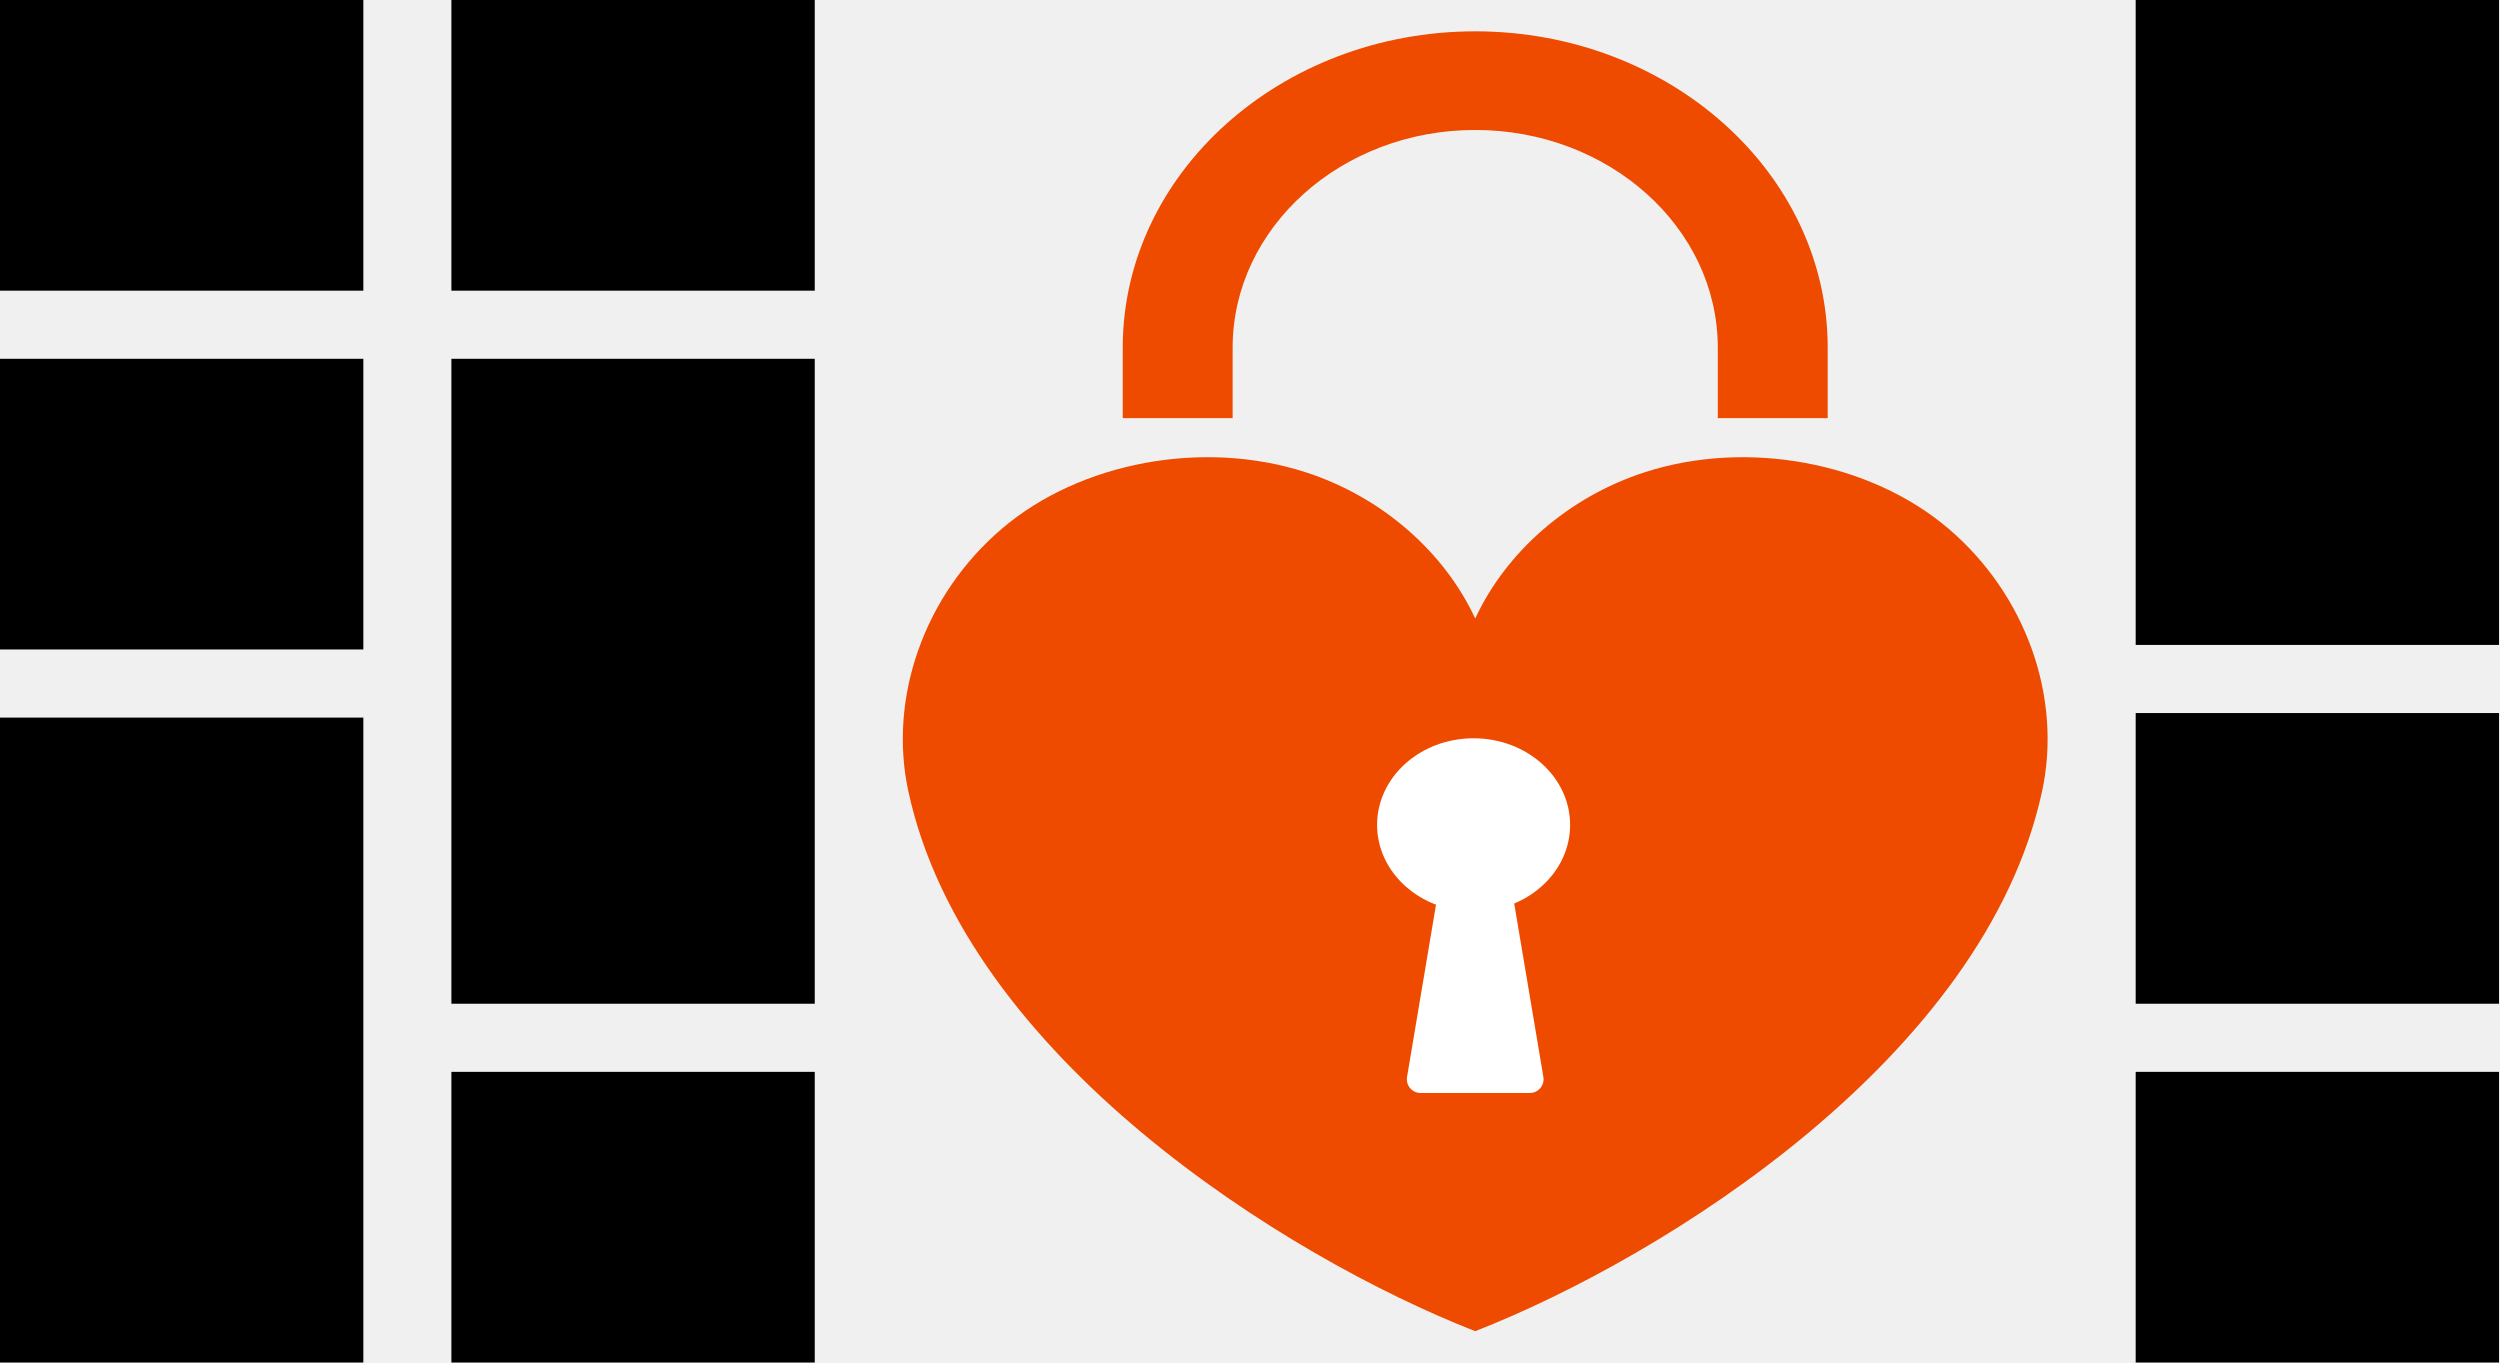
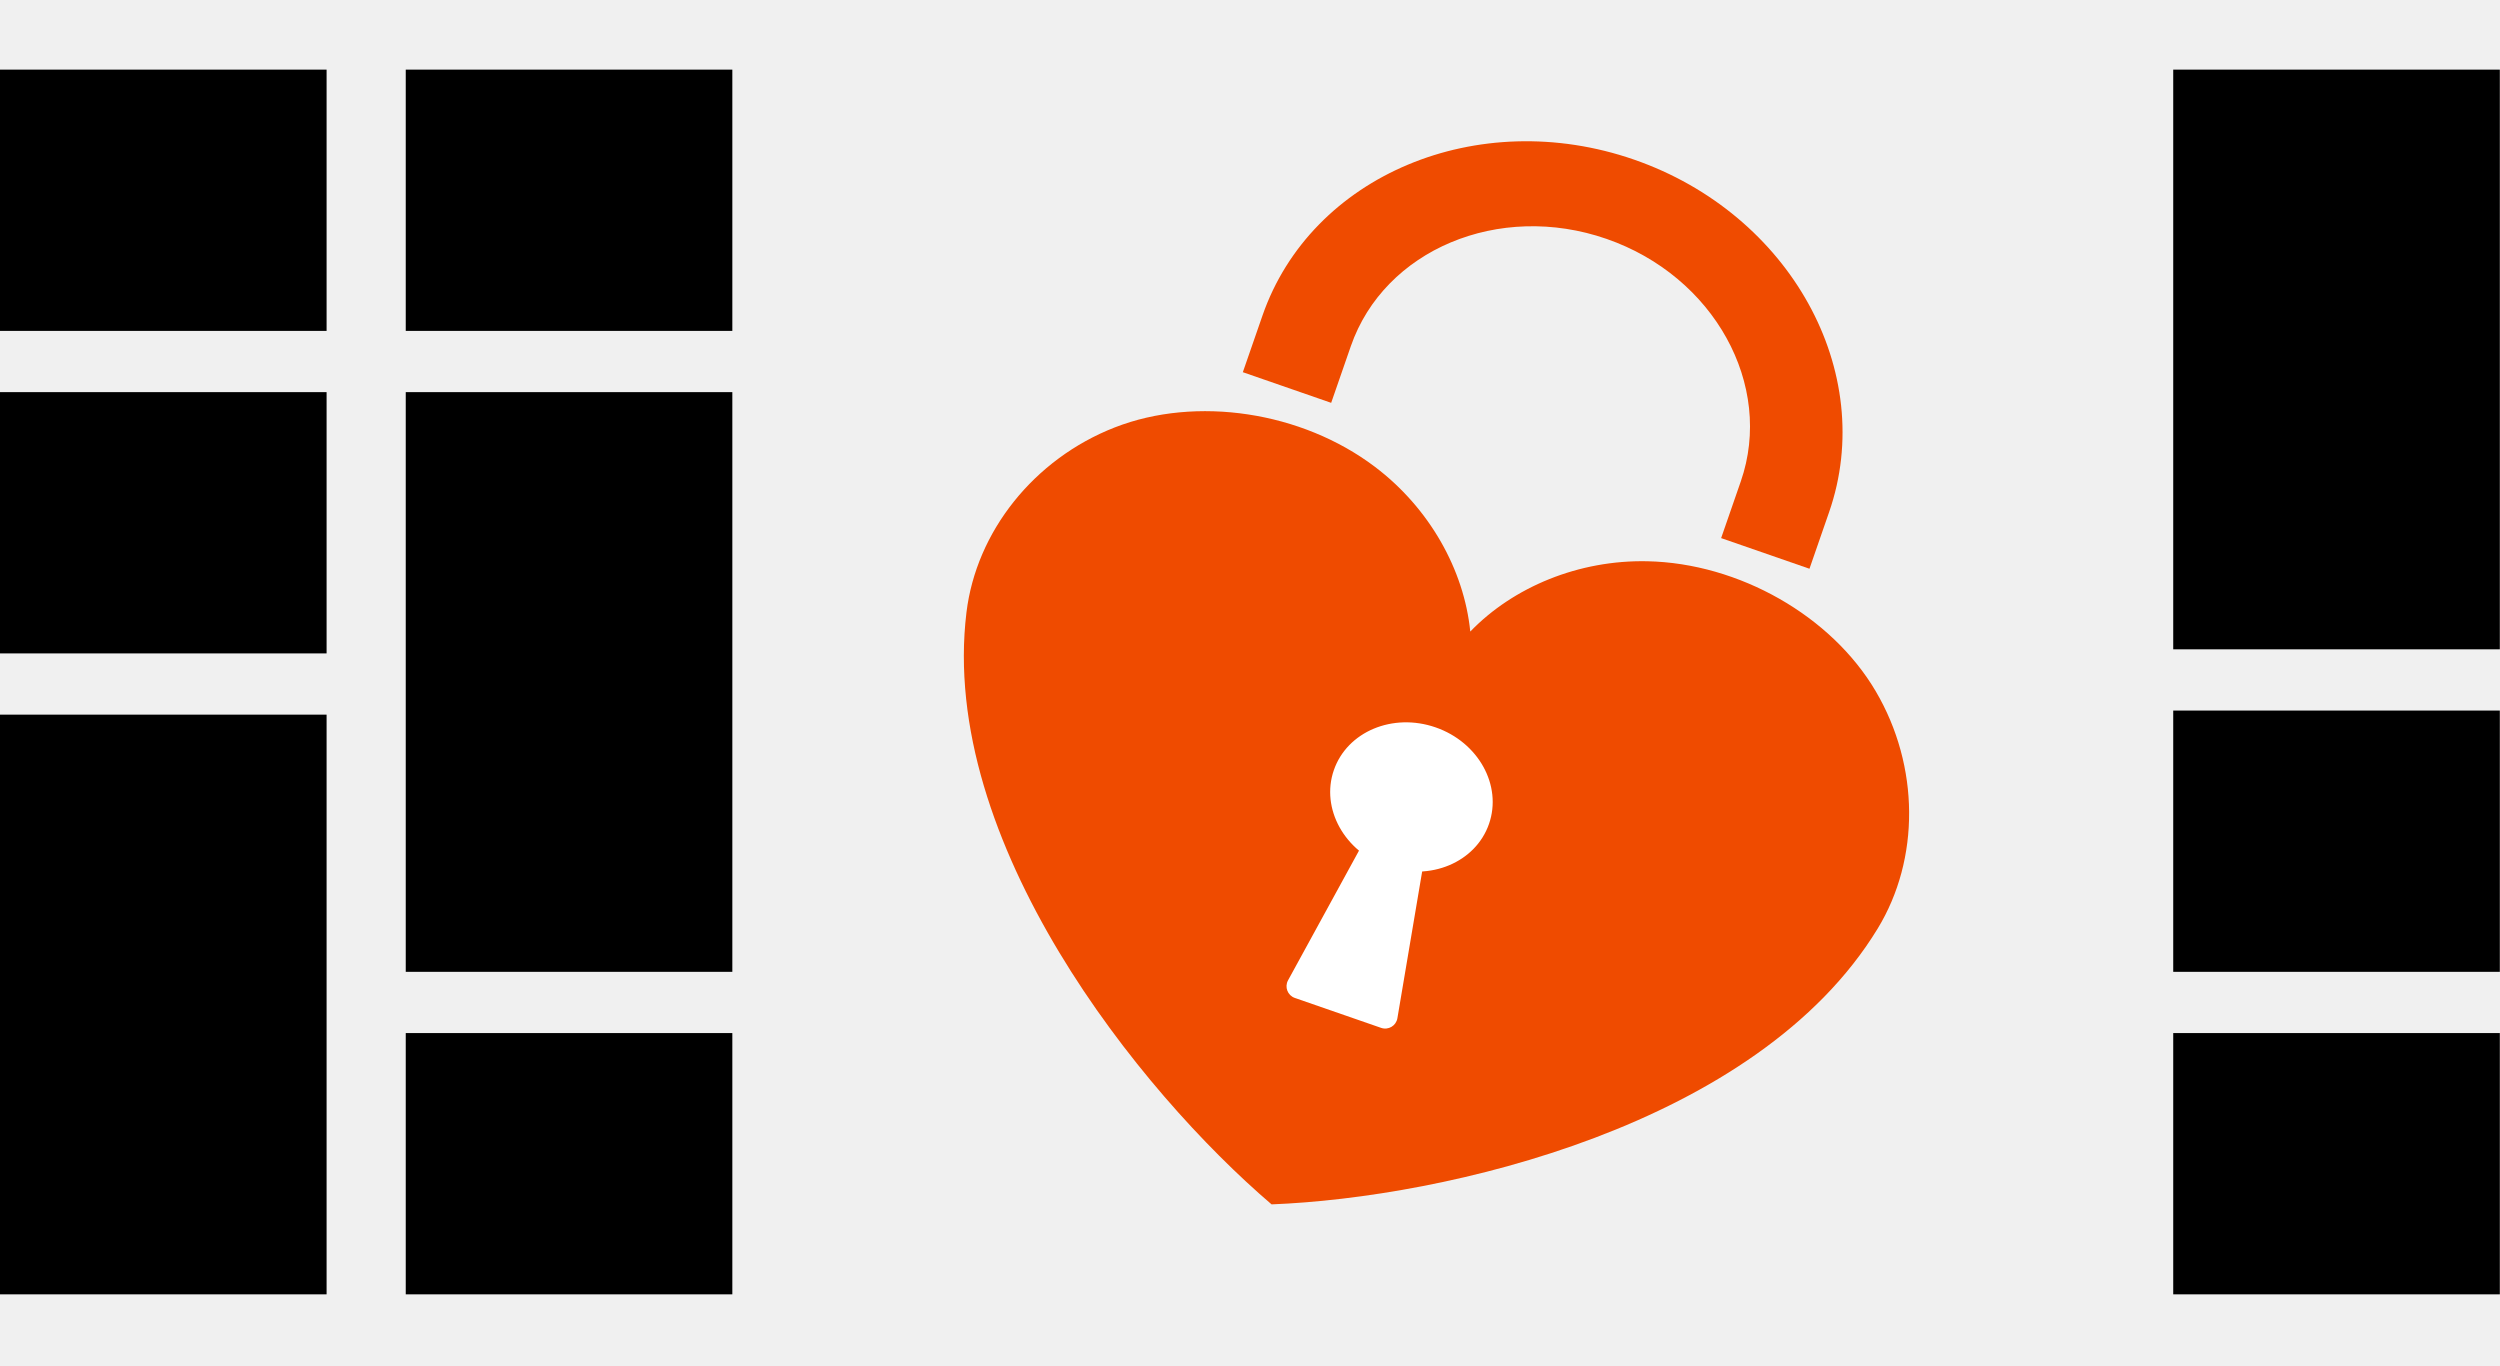
- <svg xmlns="http://www.w3.org/2000/svg" width="1022" height="557" viewBox="0 0 1022 557" fill="none">
-   <rect width="148.533" height="118.827" fill="black" />
-   <rect y="146.676" width="148.533" height="118.827" fill="black" />
-   <rect y="293.354" width="148.533" height="263.647" fill="black" />
-   <rect x="184.533" width="148.533" height="118.827" fill="black" />
-   <rect x="184.533" y="146.676" width="148.533" height="263.647" fill="black" />
-   <rect x="184.533" y="438.174" width="148.533" height="118.827" fill="black" />
-   <path d="M747.162 170.925H702.233V142.126C702.233 93.054 657.747 53.132 603.068 53.132C548.388 53.132 503.903 93.054 503.903 142.126V170.924H458.974V142.126C458.974 70.821 523.614 12.81 603.068 12.81C682.522 12.81 747.162 70.821 747.162 142.126V170.925Z" fill="#EF4B00" />
-   <path d="M796.573 216.136C764.571 188.857 714.271 179.502 672.403 193.046C641.056 203.182 615.613 225.776 603.067 252.852C590.521 225.776 565.074 203.182 533.727 193.046C491.859 179.501 441.56 188.857 409.558 216.136C377.77 243.237 363.068 285.295 371.332 323.496C394.788 431.948 525.343 513.766 603.067 544.191C680.788 513.765 811.342 431.948 834.801 323.496C843.065 285.295 828.361 243.237 796.573 216.136ZM616.464 373.862L620.069 411.999C620.337 414.853 617.833 417.3 614.647 417.3H591.486C588.3 417.3 585.797 414.853 586.064 411.999L589.67 373.862C578.583 369.303 570.878 359.256 570.878 347.595C570.878 331.642 585.294 318.711 603.066 318.711C620.839 318.711 635.255 331.642 635.255 347.595C635.255 359.256 627.551 369.303 616.464 373.862Z" fill="#EF4B00" />
-   <rect x="540.668" y="299.811" width="105.857" height="129" fill="#EF4B00" />
-   <ellipse cx="602.407" cy="337.218" rx="39.453" ry="35.407" fill="white" />
-   <path d="M587.438 367.498C587.893 364.792 590.236 362.811 592.98 362.811H613.151C615.895 362.811 618.238 364.792 618.694 367.498L630.935 440.258C631.512 443.686 628.869 446.811 625.393 446.811H580.739C577.263 446.811 574.62 443.686 575.197 440.258L587.438 367.498Z" fill="white" />
-   <rect x="873.067" width="148.533" height="263.647" fill="black" />
-   <rect x="873.067" y="291.496" width="148.533" height="118.827" fill="black" />
-   <rect x="873.067" y="438.174" width="148.533" height="118.827" fill="black" />
+ <svg xmlns="http://www.w3.org/2000/svg" width="1137" height="621" viewBox="0 0 1137 621" fill="none">
+   <rect y="31.666" width="148.533" height="118.827" fill="black" />
+   <rect y="178.342" width="148.533" height="118.827" fill="black" />
+   <rect y="325.02" width="148.533" height="263.647" fill="black" />
+   <rect x="184.533" y="31.666" width="148.533" height="118.827" fill="black" />
+   <rect x="184.533" y="178.342" width="148.533" height="263.647" fill="black" />
+   <rect x="184.533" y="469.84" width="148.533" height="118.827" fill="black" />
+   <path d="M822.946 258.665L782.77 244.729L791.702 218.977C806.923 175.096 779.527 125.598 730.631 108.637C681.735 91.677 629.572 113.578 614.351 157.459L605.419 183.211L565.242 169.275L574.175 143.523C596.292 79.761 672.088 47.937 743.138 72.582C814.187 97.226 853.996 169.151 831.879 232.913L822.946 258.665Z" fill="#EF4B00" />
+   <path d="M853.107 314.42C832.951 280.1 790.874 256.133 749.234 255.258C718.059 254.599 688.298 266.911 668.681 287.231C665.86 259.128 650.114 231.031 625.227 212.244C591.989 187.145 544.108 179.91 507.03 194.377C470.198 208.751 444.007 241.8 439.547 278.524C426.882 382.779 518.249 496.437 578.314 547.752C657.251 544.652 799.374 511.985 853.991 422.281C873.23 390.684 873.126 348.514 853.107 314.42ZM643.127 399.596L634.521 434.818C633.875 437.453 630.878 438.864 628.028 437.876L607.318 430.692C604.468 429.704 602.989 426.739 604.113 424.27L619.166 391.285C610.667 383.769 606.893 372.395 610.51 361.968C615.458 347.703 632.36 340.611 648.253 346.123C664.146 351.636 673.025 367.671 668.077 381.936C664.461 392.364 654.455 398.958 643.127 399.596Z" fill="#EF4B00" />
+   <rect x="598.317" y="309.869" width="100.193" height="122.097" transform="rotate(19.1301 598.317 309.869)" fill="#EF4B00" />
+   <ellipse cx="641.923" cy="362.468" rx="37.342" ry="33.512" transform="rotate(19.1301 641.923 362.468)" fill="white" />
+   <path d="M619.023 385.124C620.34 382.717 623.203 381.612 625.796 382.512L643.352 388.602C645.945 389.501 647.509 392.141 647.052 394.847L635.532 463.105C634.953 466.533 631.432 468.619 628.148 467.48L588.89 453.862C585.605 452.723 584.133 448.905 585.801 445.855L619.023 385.124Z" fill="white" />
+   <rect x="988.384" y="31.666" width="148.533" height="263.647" fill="black" />
+   <rect x="988.384" y="323.162" width="148.533" height="118.827" fill="black" />
+   <rect x="988.384" y="469.84" width="148.533" height="118.827" fill="black" />
</svg>
